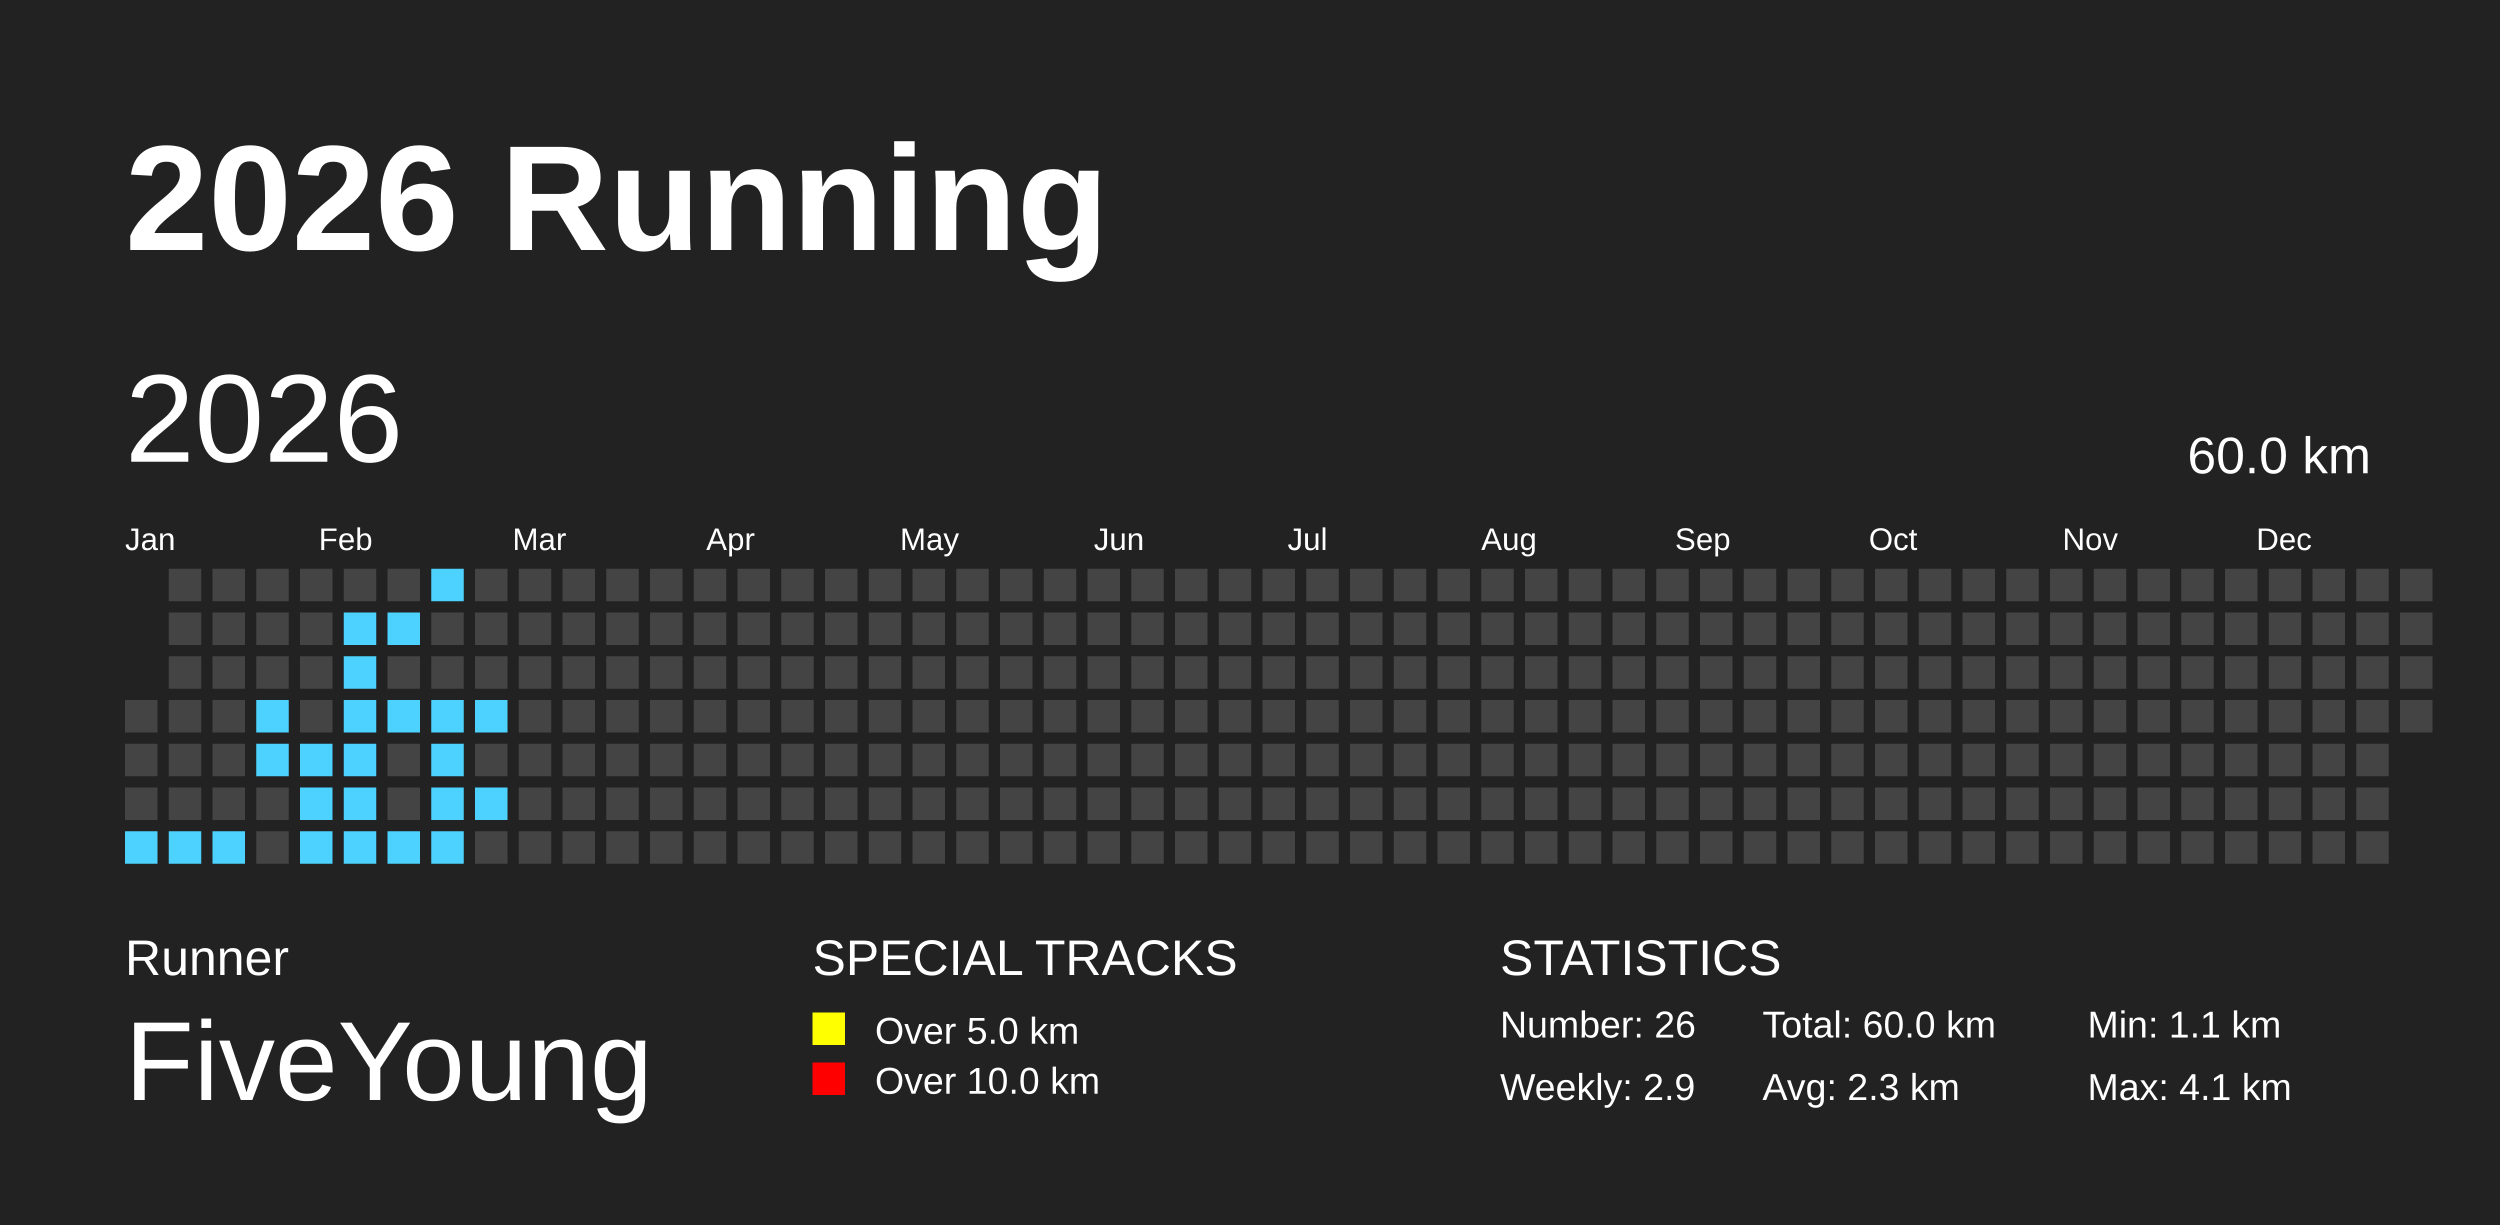
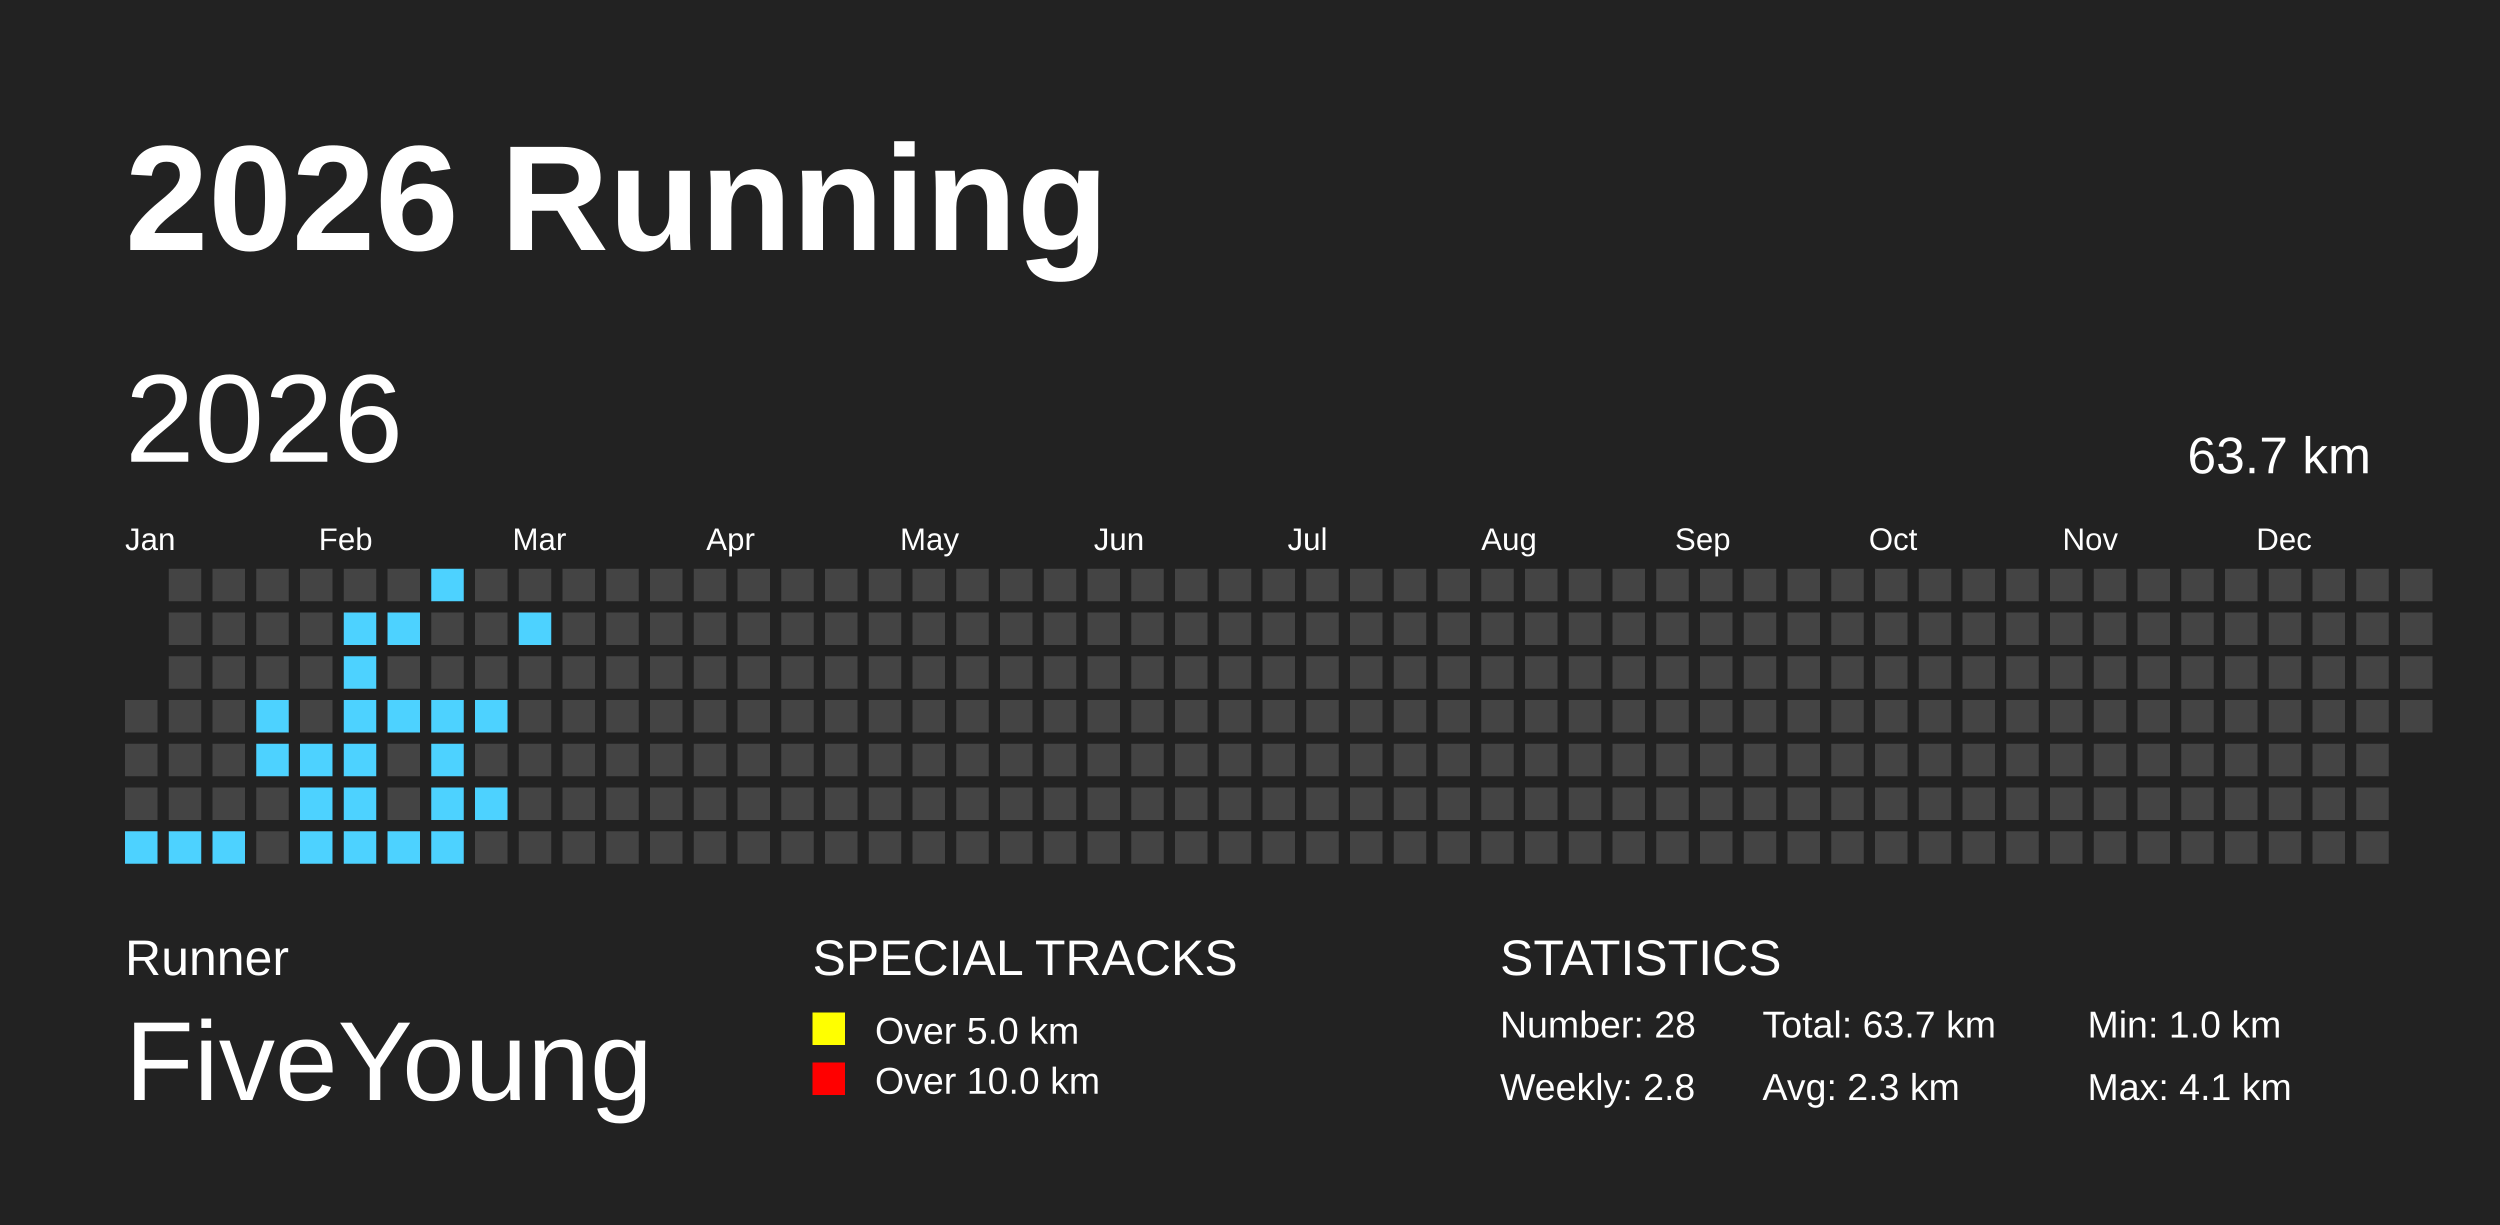
<svg xmlns="http://www.w3.org/2000/svg" baseProfile="full" height="98mm" version="1.1" viewBox="0,0,200,98" width="200mm">
  <defs />
  <rect fill="#222222" height="98" width="200" x="0" y="0" />
  <text fill="#FFFFFF" style="font-size:12px; font-family:Arial; font-weight:bold;" x="10" y="20">2026 Running</text>
  <text fill="#FFFFFF" style="font-size:4px; font-family:Arial" x="10" y="78">Runner</text>
  <text fill="#FFFFFF" style="font-size:9px; font-family:Arial" x="10" y="88">FiveYoung</text>
  <text fill="#FFFFFF" style="font-size:4px; font-family:Arial" x="65" y="78">SPECIAL TRACKS</text>
  <rect fill="yellow" height="2.6" width="2.6" x="65" y="81" />
  <text fill="#FFFFFF" style="font-size:3px; font-family:Arial" x="70" y="83.5">Over 5.0 km</text>
  <rect fill="red" height="2.6" width="2.6" x="65" y="85" />
  <text fill="#FFFFFF" style="font-size:3px; font-family:Arial" x="70" y="87.5">Over 10.0 km</text>
  <text fill="#FFFFFF" style="font-size:4px; font-family:Arial" x="120" y="78">STATISTICS</text>
-   <text fill="#FFFFFF" style="font-size:3px; font-family:Arial" x="120" y="83">Number: 26</text>
-   <text fill="#FFFFFF" style="font-size:3px; font-family:Arial" x="120" y="88">Weekly: 2.9</text>
-   <text fill="#FFFFFF" style="font-size:3px; font-family:Arial" x="141" y="83">Total: 60.0 km</text>
+   <text fill="#FFFFFF" style="font-size:3px; font-family:Arial" x="120" y="83">Number: 28</text>
+   <text fill="#FFFFFF" style="font-size:3px; font-family:Arial" x="120" y="88">Weekly: 2.8</text>
+   <text fill="#FFFFFF" style="font-size:3px; font-family:Arial" x="141" y="83">Total: 63.7 km</text>
  <text fill="#FFFFFF" style="font-size:3px; font-family:Arial" x="141" y="88">Avg: 2.3 km</text>
-   <text fill="#FFFFFF" style="font-size:3px; font-family:Arial" x="167" y="83">Min: 1.1 km</text>
+   <text fill="#FFFFFF" style="font-size:3px; font-family:Arial" x="167" y="83">Min: 1.0 km</text>
  <text fill="#FFFFFF" style="font-size:3px; font-family:Arial" x="167" y="88">Max: 4.1 km</text>
  <text dominant-baseline="hanging" fill="#FFFFFF" style="font-size:10.0px; font-family:Arial;" x="10" y="30">2026</text>
-   <text dominant-baseline="hanging" fill="#FFFFFF" style="font-size:4.125px; font-family:Arial;" x="175" y="35">60.0 km</text>
+   <text dominant-baseline="hanging" fill="#FFFFFF" style="font-size:4.125px; font-family:Arial;" x="175" y="35">63.7 km</text>
  <text fill="#FFFFFF" style="font-size:2.5px; font-family:Arial" x="10.0" y="44">Jan</text>
  <text fill="#FFFFFF" style="font-size:2.5px; font-family:Arial" x="25.5" y="44">Feb</text>
  <text fill="#FFFFFF" style="font-size:2.5px; font-family:Arial" x="41.0" y="44">Mar</text>
  <text fill="#FFFFFF" style="font-size:2.5px; font-family:Arial" x="56.5" y="44">Apr</text>
  <text fill="#FFFFFF" style="font-size:2.5px; font-family:Arial" x="72.0" y="44">May</text>
  <text fill="#FFFFFF" style="font-size:2.5px; font-family:Arial" x="87.5" y="44">Jun</text>
  <text fill="#FFFFFF" style="font-size:2.5px; font-family:Arial" x="103.0" y="44">Jul</text>
  <text fill="#FFFFFF" style="font-size:2.5px; font-family:Arial" x="118.5" y="44">Aug</text>
  <text fill="#FFFFFF" style="font-size:2.5px; font-family:Arial" x="134.0" y="44">Sep</text>
  <text fill="#FFFFFF" style="font-size:2.5px; font-family:Arial" x="149.5" y="44">Oct</text>
  <text fill="#FFFFFF" style="font-size:2.5px; font-family:Arial" x="165.0" y="44">Nov</text>
  <text fill="#FFFFFF" style="font-size:2.5px; font-family:Arial" x="180.5" y="44">Dec</text>
  <rect fill="#444444" height="2.6" width="2.6" x="10.0" y="56.0" />
  <rect fill="#444444" height="2.6" width="2.6" x="10.0" y="59.5" />
  <rect fill="#444444" height="2.6" width="2.6" x="10.0" y="63.0" />
  <rect fill="#4DD2FF" height="2.6" width="2.6" x="10.0" y="66.5" />
  <rect fill="#444444" height="2.6" width="2.6" x="13.5" y="45.5" />
  <rect fill="#444444" height="2.6" width="2.6" x="13.5" y="49.0" />
  <rect fill="#444444" height="2.6" width="2.6" x="13.5" y="52.5" />
  <rect fill="#444444" height="2.6" width="2.6" x="13.5" y="56.0" />
  <rect fill="#444444" height="2.6" width="2.6" x="13.5" y="59.5" />
  <rect fill="#444444" height="2.6" width="2.6" x="13.5" y="63.0" />
  <rect fill="#4DD2FF" height="2.6" width="2.6" x="13.5" y="66.5" />
  <rect fill="#444444" height="2.6" width="2.6" x="17.0" y="45.5" />
  <rect fill="#444444" height="2.6" width="2.6" x="17.0" y="49.0" />
  <rect fill="#444444" height="2.6" width="2.6" x="17.0" y="52.5" />
  <rect fill="#444444" height="2.6" width="2.6" x="17.0" y="56.0" />
  <rect fill="#444444" height="2.6" width="2.6" x="17.0" y="59.5" />
  <rect fill="#444444" height="2.6" width="2.6" x="17.0" y="63.0" />
  <rect fill="#4DD2FF" height="2.6" width="2.6" x="17.0" y="66.5" />
  <rect fill="#444444" height="2.6" width="2.6" x="20.5" y="45.5" />
  <rect fill="#444444" height="2.6" width="2.6" x="20.5" y="49.0" />
  <rect fill="#444444" height="2.6" width="2.6" x="20.5" y="52.5" />
  <rect fill="#4DD2FF" height="2.6" width="2.6" x="20.5" y="56.0" />
  <rect fill="#4DD2FF" height="2.6" width="2.6" x="20.5" y="59.5" />
  <rect fill="#444444" height="2.6" width="2.6" x="20.5" y="63.0" />
  <rect fill="#444444" height="2.6" width="2.6" x="20.5" y="66.5" />
  <rect fill="#444444" height="2.6" width="2.6" x="24.0" y="45.5" />
  <rect fill="#444444" height="2.6" width="2.6" x="24.0" y="49.0" />
  <rect fill="#444444" height="2.6" width="2.6" x="24.0" y="52.5" />
  <rect fill="#444444" height="2.6" width="2.6" x="24.0" y="56.0" />
  <rect fill="#4DD2FF" height="2.6" width="2.6" x="24.0" y="59.5" />
  <rect fill="#4DD2FF" height="2.6" width="2.6" x="24.0" y="63.0" />
  <rect fill="#4DD2FF" height="2.6" width="2.6" x="24.0" y="66.5" />
  <rect fill="#444444" height="2.6" width="2.6" x="27.5" y="45.5" />
  <rect fill="#4DD2FF" height="2.6" width="2.6" x="27.5" y="49.0" />
  <rect fill="#4DD2FF" height="2.6" width="2.6" x="27.5" y="52.5" />
  <rect fill="#4DD2FF" height="2.6" width="2.6" x="27.5" y="56.0" />
  <rect fill="#4DD2FF" height="2.6" width="2.6" x="27.5" y="59.5" />
  <rect fill="#4DD2FF" height="2.6" width="2.6" x="27.5" y="63.0" />
  <rect fill="#4DD2FF" height="2.6" width="2.6" x="27.5" y="66.5" />
  <rect fill="#444444" height="2.6" width="2.6" x="31.0" y="45.5" />
  <rect fill="#4DD2FF" height="2.6" width="2.6" x="31.0" y="49.0" />
  <rect fill="#444444" height="2.6" width="2.6" x="31.0" y="52.5" />
  <rect fill="#4DD2FF" height="2.6" width="2.6" x="31.0" y="56.0" />
  <rect fill="#444444" height="2.6" width="2.6" x="31.0" y="59.5" />
  <rect fill="#444444" height="2.6" width="2.6" x="31.0" y="63.0" />
  <rect fill="#4DD2FF" height="2.6" width="2.6" x="31.0" y="66.5" />
  <rect fill="#4DD2FF" height="2.6" width="2.6" x="34.5" y="45.5" />
  <rect fill="#444444" height="2.6" width="2.6" x="34.5" y="49.0" />
  <rect fill="#444444" height="2.6" width="2.6" x="34.5" y="52.5" />
  <rect fill="#4DD2FF" height="2.6" width="2.6" x="34.5" y="56.0" />
  <rect fill="#4DD2FF" height="2.6" width="2.6" x="34.5" y="59.5" />
  <rect fill="#4DD2FF" height="2.6" width="2.6" x="34.5" y="63.0" />
  <rect fill="#4DD2FF" height="2.6" width="2.6" x="34.5" y="66.5" />
  <rect fill="#444444" height="2.6" width="2.6" x="38.0" y="45.5" />
  <rect fill="#444444" height="2.6" width="2.6" x="38.0" y="49.0" />
  <rect fill="#444444" height="2.6" width="2.6" x="38.0" y="52.5" />
  <rect fill="#4DD2FF" height="2.6" width="2.6" x="38.0" y="56.0" />
  <rect fill="#444444" height="2.6" width="2.6" x="38.0" y="59.5" />
  <rect fill="#4DD2FF" height="2.6" width="2.6" x="38.0" y="63.0" />
  <rect fill="#444444" height="2.6" width="2.6" x="38.0" y="66.5" />
  <rect fill="#444444" height="2.6" width="2.6" x="41.5" y="45.5" />
-   <rect fill="#444444" height="2.6" width="2.6" x="41.5" y="49.0" />
+   <rect fill="#4DD2FF" height="2.6" width="2.6" x="41.5" y="49.0" />
  <rect fill="#444444" height="2.6" width="2.6" x="41.5" y="52.5" />
  <rect fill="#444444" height="2.6" width="2.6" x="41.5" y="56.0" />
  <rect fill="#444444" height="2.6" width="2.6" x="41.5" y="59.5" />
  <rect fill="#444444" height="2.6" width="2.6" x="41.5" y="63.0" />
  <rect fill="#444444" height="2.6" width="2.6" x="41.5" y="66.5" />
  <rect fill="#444444" height="2.6" width="2.6" x="45.0" y="45.5" />
  <rect fill="#444444" height="2.6" width="2.6" x="45.0" y="49.0" />
  <rect fill="#444444" height="2.6" width="2.6" x="45.0" y="52.5" />
  <rect fill="#444444" height="2.6" width="2.6" x="45.0" y="56.0" />
  <rect fill="#444444" height="2.6" width="2.6" x="45.0" y="59.5" />
  <rect fill="#444444" height="2.6" width="2.6" x="45.0" y="63.0" />
  <rect fill="#444444" height="2.6" width="2.6" x="45.0" y="66.5" />
  <rect fill="#444444" height="2.6" width="2.6" x="48.5" y="45.5" />
  <rect fill="#444444" height="2.6" width="2.6" x="48.5" y="49.0" />
  <rect fill="#444444" height="2.6" width="2.6" x="48.5" y="52.5" />
  <rect fill="#444444" height="2.6" width="2.6" x="48.5" y="56.0" />
  <rect fill="#444444" height="2.6" width="2.6" x="48.5" y="59.5" />
  <rect fill="#444444" height="2.6" width="2.6" x="48.5" y="63.0" />
  <rect fill="#444444" height="2.6" width="2.6" x="48.5" y="66.5" />
  <rect fill="#444444" height="2.6" width="2.6" x="52.0" y="45.5" />
  <rect fill="#444444" height="2.6" width="2.6" x="52.0" y="49.0" />
  <rect fill="#444444" height="2.6" width="2.6" x="52.0" y="52.5" />
  <rect fill="#444444" height="2.6" width="2.6" x="52.0" y="56.0" />
  <rect fill="#444444" height="2.6" width="2.6" x="52.0" y="59.5" />
  <rect fill="#444444" height="2.6" width="2.6" x="52.0" y="63.0" />
  <rect fill="#444444" height="2.6" width="2.6" x="52.0" y="66.5" />
  <rect fill="#444444" height="2.6" width="2.6" x="55.5" y="45.5" />
  <rect fill="#444444" height="2.6" width="2.6" x="55.5" y="49.0" />
  <rect fill="#444444" height="2.6" width="2.6" x="55.5" y="52.5" />
  <rect fill="#444444" height="2.6" width="2.6" x="55.5" y="56.0" />
  <rect fill="#444444" height="2.6" width="2.6" x="55.5" y="59.5" />
  <rect fill="#444444" height="2.6" width="2.6" x="55.5" y="63.0" />
  <rect fill="#444444" height="2.6" width="2.6" x="55.5" y="66.5" />
  <rect fill="#444444" height="2.6" width="2.6" x="59.0" y="45.5" />
  <rect fill="#444444" height="2.6" width="2.6" x="59.0" y="49.0" />
  <rect fill="#444444" height="2.6" width="2.6" x="59.0" y="52.5" />
  <rect fill="#444444" height="2.6" width="2.6" x="59.0" y="56.0" />
  <rect fill="#444444" height="2.6" width="2.6" x="59.0" y="59.5" />
  <rect fill="#444444" height="2.6" width="2.6" x="59.0" y="63.0" />
  <rect fill="#444444" height="2.6" width="2.6" x="59.0" y="66.5" />
  <rect fill="#444444" height="2.6" width="2.6" x="62.5" y="45.5" />
  <rect fill="#444444" height="2.6" width="2.6" x="62.5" y="49.0" />
  <rect fill="#444444" height="2.6" width="2.6" x="62.5" y="52.5" />
  <rect fill="#444444" height="2.6" width="2.6" x="62.5" y="56.0" />
  <rect fill="#444444" height="2.6" width="2.6" x="62.5" y="59.5" />
  <rect fill="#444444" height="2.6" width="2.6" x="62.5" y="63.0" />
  <rect fill="#444444" height="2.6" width="2.6" x="62.5" y="66.5" />
  <rect fill="#444444" height="2.6" width="2.6" x="66.0" y="45.5" />
  <rect fill="#444444" height="2.6" width="2.6" x="66.0" y="49.0" />
  <rect fill="#444444" height="2.6" width="2.6" x="66.0" y="52.5" />
  <rect fill="#444444" height="2.6" width="2.6" x="66.0" y="56.0" />
  <rect fill="#444444" height="2.6" width="2.6" x="66.0" y="59.5" />
  <rect fill="#444444" height="2.6" width="2.6" x="66.0" y="63.0" />
  <rect fill="#444444" height="2.6" width="2.6" x="66.0" y="66.5" />
  <rect fill="#444444" height="2.6" width="2.6" x="69.5" y="45.5" />
  <rect fill="#444444" height="2.6" width="2.6" x="69.5" y="49.0" />
  <rect fill="#444444" height="2.6" width="2.6" x="69.5" y="52.5" />
  <rect fill="#444444" height="2.6" width="2.6" x="69.5" y="56.0" />
  <rect fill="#444444" height="2.6" width="2.6" x="69.5" y="59.5" />
  <rect fill="#444444" height="2.6" width="2.6" x="69.5" y="63.0" />
  <rect fill="#444444" height="2.6" width="2.6" x="69.5" y="66.5" />
  <rect fill="#444444" height="2.6" width="2.6" x="73.0" y="45.5" />
  <rect fill="#444444" height="2.6" width="2.6" x="73.0" y="49.0" />
  <rect fill="#444444" height="2.6" width="2.6" x="73.0" y="52.5" />
  <rect fill="#444444" height="2.6" width="2.6" x="73.0" y="56.0" />
  <rect fill="#444444" height="2.6" width="2.6" x="73.0" y="59.5" />
  <rect fill="#444444" height="2.6" width="2.6" x="73.0" y="63.0" />
  <rect fill="#444444" height="2.6" width="2.6" x="73.0" y="66.5" />
  <rect fill="#444444" height="2.6" width="2.6" x="76.5" y="45.5" />
  <rect fill="#444444" height="2.6" width="2.6" x="76.5" y="49.0" />
  <rect fill="#444444" height="2.6" width="2.6" x="76.5" y="52.5" />
  <rect fill="#444444" height="2.6" width="2.6" x="76.5" y="56.0" />
  <rect fill="#444444" height="2.6" width="2.6" x="76.5" y="59.5" />
  <rect fill="#444444" height="2.6" width="2.6" x="76.5" y="63.0" />
  <rect fill="#444444" height="2.6" width="2.6" x="76.5" y="66.5" />
  <rect fill="#444444" height="2.6" width="2.6" x="80.0" y="45.5" />
  <rect fill="#444444" height="2.6" width="2.6" x="80.0" y="49.0" />
  <rect fill="#444444" height="2.6" width="2.6" x="80.0" y="52.5" />
  <rect fill="#444444" height="2.6" width="2.6" x="80.0" y="56.0" />
  <rect fill="#444444" height="2.6" width="2.6" x="80.0" y="59.5" />
  <rect fill="#444444" height="2.6" width="2.6" x="80.0" y="63.0" />
  <rect fill="#444444" height="2.6" width="2.6" x="80.0" y="66.5" />
  <rect fill="#444444" height="2.6" width="2.6" x="83.5" y="45.5" />
  <rect fill="#444444" height="2.6" width="2.6" x="83.5" y="49.0" />
  <rect fill="#444444" height="2.6" width="2.6" x="83.5" y="52.5" />
  <rect fill="#444444" height="2.6" width="2.6" x="83.5" y="56.0" />
  <rect fill="#444444" height="2.6" width="2.6" x="83.5" y="59.5" />
  <rect fill="#444444" height="2.6" width="2.6" x="83.5" y="63.0" />
  <rect fill="#444444" height="2.6" width="2.6" x="83.5" y="66.5" />
  <rect fill="#444444" height="2.6" width="2.6" x="87.0" y="45.5" />
  <rect fill="#444444" height="2.6" width="2.6" x="87.0" y="49.0" />
  <rect fill="#444444" height="2.6" width="2.6" x="87.0" y="52.5" />
  <rect fill="#444444" height="2.6" width="2.6" x="87.0" y="56.0" />
  <rect fill="#444444" height="2.6" width="2.6" x="87.0" y="59.5" />
  <rect fill="#444444" height="2.6" width="2.6" x="87.0" y="63.0" />
  <rect fill="#444444" height="2.6" width="2.6" x="87.0" y="66.5" />
  <rect fill="#444444" height="2.6" width="2.6" x="90.5" y="45.5" />
  <rect fill="#444444" height="2.6" width="2.6" x="90.5" y="49.0" />
  <rect fill="#444444" height="2.6" width="2.6" x="90.5" y="52.5" />
  <rect fill="#444444" height="2.6" width="2.6" x="90.5" y="56.0" />
  <rect fill="#444444" height="2.6" width="2.6" x="90.5" y="59.5" />
  <rect fill="#444444" height="2.6" width="2.6" x="90.5" y="63.0" />
  <rect fill="#444444" height="2.6" width="2.6" x="90.5" y="66.5" />
  <rect fill="#444444" height="2.6" width="2.6" x="94.0" y="45.5" />
  <rect fill="#444444" height="2.6" width="2.6" x="94.0" y="49.0" />
  <rect fill="#444444" height="2.6" width="2.6" x="94.0" y="52.5" />
  <rect fill="#444444" height="2.6" width="2.6" x="94.0" y="56.0" />
  <rect fill="#444444" height="2.6" width="2.6" x="94.0" y="59.5" />
  <rect fill="#444444" height="2.6" width="2.6" x="94.0" y="63.0" />
  <rect fill="#444444" height="2.6" width="2.6" x="94.0" y="66.5" />
  <rect fill="#444444" height="2.6" width="2.6" x="97.5" y="45.5" />
  <rect fill="#444444" height="2.6" width="2.6" x="97.5" y="49.0" />
  <rect fill="#444444" height="2.6" width="2.6" x="97.5" y="52.5" />
  <rect fill="#444444" height="2.6" width="2.6" x="97.5" y="56.0" />
  <rect fill="#444444" height="2.6" width="2.6" x="97.5" y="59.5" />
  <rect fill="#444444" height="2.6" width="2.6" x="97.5" y="63.0" />
  <rect fill="#444444" height="2.6" width="2.6" x="97.5" y="66.5" />
  <rect fill="#444444" height="2.6" width="2.6" x="101.0" y="45.5" />
  <rect fill="#444444" height="2.6" width="2.6" x="101.0" y="49.0" />
  <rect fill="#444444" height="2.6" width="2.6" x="101.0" y="52.5" />
  <rect fill="#444444" height="2.6" width="2.6" x="101.0" y="56.0" />
  <rect fill="#444444" height="2.6" width="2.6" x="101.0" y="59.5" />
  <rect fill="#444444" height="2.6" width="2.6" x="101.0" y="63.0" />
  <rect fill="#444444" height="2.6" width="2.6" x="101.0" y="66.5" />
  <rect fill="#444444" height="2.6" width="2.6" x="104.5" y="45.5" />
  <rect fill="#444444" height="2.6" width="2.6" x="104.5" y="49.0" />
  <rect fill="#444444" height="2.6" width="2.6" x="104.5" y="52.5" />
  <rect fill="#444444" height="2.6" width="2.6" x="104.5" y="56.0" />
  <rect fill="#444444" height="2.6" width="2.6" x="104.5" y="59.5" />
  <rect fill="#444444" height="2.6" width="2.6" x="104.5" y="63.0" />
  <rect fill="#444444" height="2.6" width="2.6" x="104.5" y="66.5" />
  <rect fill="#444444" height="2.6" width="2.6" x="108.0" y="45.5" />
  <rect fill="#444444" height="2.6" width="2.6" x="108.0" y="49.0" />
  <rect fill="#444444" height="2.6" width="2.6" x="108.0" y="52.5" />
  <rect fill="#444444" height="2.6" width="2.6" x="108.0" y="56.0" />
  <rect fill="#444444" height="2.6" width="2.6" x="108.0" y="59.5" />
  <rect fill="#444444" height="2.6" width="2.6" x="108.0" y="63.0" />
  <rect fill="#444444" height="2.6" width="2.6" x="108.0" y="66.5" />
  <rect fill="#444444" height="2.6" width="2.6" x="111.5" y="45.5" />
  <rect fill="#444444" height="2.6" width="2.6" x="111.5" y="49.0" />
  <rect fill="#444444" height="2.6" width="2.6" x="111.5" y="52.5" />
  <rect fill="#444444" height="2.6" width="2.6" x="111.5" y="56.0" />
  <rect fill="#444444" height="2.6" width="2.6" x="111.5" y="59.5" />
  <rect fill="#444444" height="2.6" width="2.6" x="111.5" y="63.0" />
  <rect fill="#444444" height="2.6" width="2.6" x="111.5" y="66.5" />
  <rect fill="#444444" height="2.6" width="2.6" x="115.0" y="45.5" />
  <rect fill="#444444" height="2.6" width="2.6" x="115.0" y="49.0" />
  <rect fill="#444444" height="2.6" width="2.6" x="115.0" y="52.5" />
  <rect fill="#444444" height="2.6" width="2.6" x="115.0" y="56.0" />
  <rect fill="#444444" height="2.6" width="2.6" x="115.0" y="59.5" />
  <rect fill="#444444" height="2.6" width="2.6" x="115.0" y="63.0" />
  <rect fill="#444444" height="2.6" width="2.6" x="115.0" y="66.5" />
  <rect fill="#444444" height="2.6" width="2.6" x="118.5" y="45.5" />
  <rect fill="#444444" height="2.6" width="2.6" x="118.5" y="49.0" />
  <rect fill="#444444" height="2.6" width="2.6" x="118.5" y="52.5" />
  <rect fill="#444444" height="2.6" width="2.6" x="118.5" y="56.0" />
  <rect fill="#444444" height="2.6" width="2.6" x="118.5" y="59.5" />
  <rect fill="#444444" height="2.6" width="2.6" x="118.5" y="63.0" />
  <rect fill="#444444" height="2.6" width="2.6" x="118.5" y="66.5" />
  <rect fill="#444444" height="2.6" width="2.6" x="122.0" y="45.5" />
  <rect fill="#444444" height="2.6" width="2.6" x="122.0" y="49.0" />
  <rect fill="#444444" height="2.6" width="2.6" x="122.0" y="52.5" />
  <rect fill="#444444" height="2.6" width="2.6" x="122.0" y="56.0" />
  <rect fill="#444444" height="2.6" width="2.6" x="122.0" y="59.5" />
  <rect fill="#444444" height="2.6" width="2.6" x="122.0" y="63.0" />
  <rect fill="#444444" height="2.6" width="2.6" x="122.0" y="66.5" />
  <rect fill="#444444" height="2.6" width="2.6" x="125.5" y="45.5" />
  <rect fill="#444444" height="2.6" width="2.6" x="125.5" y="49.0" />
  <rect fill="#444444" height="2.6" width="2.6" x="125.5" y="52.5" />
  <rect fill="#444444" height="2.6" width="2.6" x="125.5" y="56.0" />
  <rect fill="#444444" height="2.6" width="2.6" x="125.5" y="59.5" />
  <rect fill="#444444" height="2.6" width="2.6" x="125.5" y="63.0" />
  <rect fill="#444444" height="2.6" width="2.6" x="125.5" y="66.5" />
  <rect fill="#444444" height="2.6" width="2.6" x="129.0" y="45.5" />
  <rect fill="#444444" height="2.6" width="2.6" x="129.0" y="49.0" />
  <rect fill="#444444" height="2.6" width="2.6" x="129.0" y="52.5" />
  <rect fill="#444444" height="2.6" width="2.6" x="129.0" y="56.0" />
  <rect fill="#444444" height="2.6" width="2.6" x="129.0" y="59.5" />
  <rect fill="#444444" height="2.6" width="2.6" x="129.0" y="63.0" />
  <rect fill="#444444" height="2.6" width="2.6" x="129.0" y="66.5" />
  <rect fill="#444444" height="2.6" width="2.6" x="132.5" y="45.5" />
  <rect fill="#444444" height="2.6" width="2.6" x="132.5" y="49.0" />
  <rect fill="#444444" height="2.6" width="2.6" x="132.5" y="52.5" />
  <rect fill="#444444" height="2.6" width="2.6" x="132.5" y="56.0" />
  <rect fill="#444444" height="2.6" width="2.6" x="132.5" y="59.5" />
  <rect fill="#444444" height="2.6" width="2.6" x="132.5" y="63.0" />
  <rect fill="#444444" height="2.6" width="2.6" x="132.5" y="66.5" />
  <rect fill="#444444" height="2.6" width="2.6" x="136.0" y="45.5" />
  <rect fill="#444444" height="2.6" width="2.6" x="136.0" y="49.0" />
  <rect fill="#444444" height="2.6" width="2.6" x="136.0" y="52.5" />
  <rect fill="#444444" height="2.6" width="2.6" x="136.0" y="56.0" />
  <rect fill="#444444" height="2.6" width="2.6" x="136.0" y="59.5" />
  <rect fill="#444444" height="2.6" width="2.6" x="136.0" y="63.0" />
  <rect fill="#444444" height="2.6" width="2.6" x="136.0" y="66.5" />
  <rect fill="#444444" height="2.6" width="2.6" x="139.5" y="45.5" />
  <rect fill="#444444" height="2.6" width="2.6" x="139.5" y="49.0" />
  <rect fill="#444444" height="2.6" width="2.6" x="139.5" y="52.5" />
  <rect fill="#444444" height="2.6" width="2.6" x="139.5" y="56.0" />
  <rect fill="#444444" height="2.6" width="2.6" x="139.5" y="59.5" />
  <rect fill="#444444" height="2.6" width="2.6" x="139.5" y="63.0" />
  <rect fill="#444444" height="2.6" width="2.6" x="139.5" y="66.5" />
  <rect fill="#444444" height="2.6" width="2.6" x="143.0" y="45.5" />
  <rect fill="#444444" height="2.6" width="2.6" x="143.0" y="49.0" />
  <rect fill="#444444" height="2.6" width="2.6" x="143.0" y="52.5" />
  <rect fill="#444444" height="2.6" width="2.6" x="143.0" y="56.0" />
  <rect fill="#444444" height="2.6" width="2.6" x="143.0" y="59.5" />
  <rect fill="#444444" height="2.6" width="2.6" x="143.0" y="63.0" />
  <rect fill="#444444" height="2.6" width="2.6" x="143.0" y="66.5" />
  <rect fill="#444444" height="2.6" width="2.6" x="146.5" y="45.5" />
  <rect fill="#444444" height="2.6" width="2.6" x="146.5" y="49.0" />
  <rect fill="#444444" height="2.6" width="2.6" x="146.5" y="52.5" />
  <rect fill="#444444" height="2.6" width="2.6" x="146.5" y="56.0" />
  <rect fill="#444444" height="2.6" width="2.6" x="146.5" y="59.5" />
  <rect fill="#444444" height="2.6" width="2.6" x="146.5" y="63.0" />
  <rect fill="#444444" height="2.6" width="2.6" x="146.5" y="66.5" />
  <rect fill="#444444" height="2.6" width="2.6" x="150.0" y="45.5" />
  <rect fill="#444444" height="2.6" width="2.6" x="150.0" y="49.0" />
  <rect fill="#444444" height="2.6" width="2.6" x="150.0" y="52.5" />
  <rect fill="#444444" height="2.6" width="2.6" x="150.0" y="56.0" />
  <rect fill="#444444" height="2.6" width="2.6" x="150.0" y="59.5" />
  <rect fill="#444444" height="2.6" width="2.6" x="150.0" y="63.0" />
  <rect fill="#444444" height="2.6" width="2.6" x="150.0" y="66.5" />
  <rect fill="#444444" height="2.6" width="2.6" x="153.5" y="45.5" />
  <rect fill="#444444" height="2.6" width="2.6" x="153.5" y="49.0" />
  <rect fill="#444444" height="2.6" width="2.6" x="153.5" y="52.5" />
  <rect fill="#444444" height="2.6" width="2.6" x="153.5" y="56.0" />
  <rect fill="#444444" height="2.6" width="2.6" x="153.5" y="59.5" />
  <rect fill="#444444" height="2.6" width="2.6" x="153.5" y="63.0" />
  <rect fill="#444444" height="2.6" width="2.6" x="153.5" y="66.5" />
  <rect fill="#444444" height="2.6" width="2.6" x="157.0" y="45.5" />
  <rect fill="#444444" height="2.6" width="2.6" x="157.0" y="49.0" />
  <rect fill="#444444" height="2.6" width="2.6" x="157.0" y="52.5" />
  <rect fill="#444444" height="2.6" width="2.6" x="157.0" y="56.0" />
  <rect fill="#444444" height="2.6" width="2.6" x="157.0" y="59.5" />
  <rect fill="#444444" height="2.6" width="2.6" x="157.0" y="63.0" />
  <rect fill="#444444" height="2.6" width="2.6" x="157.0" y="66.5" />
  <rect fill="#444444" height="2.6" width="2.6" x="160.5" y="45.5" />
  <rect fill="#444444" height="2.6" width="2.6" x="160.5" y="49.0" />
  <rect fill="#444444" height="2.6" width="2.6" x="160.5" y="52.5" />
  <rect fill="#444444" height="2.6" width="2.6" x="160.5" y="56.0" />
  <rect fill="#444444" height="2.6" width="2.6" x="160.5" y="59.5" />
  <rect fill="#444444" height="2.6" width="2.6" x="160.5" y="63.0" />
  <rect fill="#444444" height="2.6" width="2.6" x="160.5" y="66.5" />
  <rect fill="#444444" height="2.6" width="2.6" x="164.0" y="45.5" />
  <rect fill="#444444" height="2.6" width="2.6" x="164.0" y="49.0" />
  <rect fill="#444444" height="2.6" width="2.6" x="164.0" y="52.5" />
  <rect fill="#444444" height="2.6" width="2.6" x="164.0" y="56.0" />
  <rect fill="#444444" height="2.6" width="2.6" x="164.0" y="59.5" />
  <rect fill="#444444" height="2.6" width="2.6" x="164.0" y="63.0" />
  <rect fill="#444444" height="2.6" width="2.6" x="164.0" y="66.5" />
  <rect fill="#444444" height="2.6" width="2.6" x="167.5" y="45.5" />
  <rect fill="#444444" height="2.6" width="2.6" x="167.5" y="49.0" />
  <rect fill="#444444" height="2.6" width="2.6" x="167.5" y="52.5" />
  <rect fill="#444444" height="2.6" width="2.6" x="167.5" y="56.0" />
  <rect fill="#444444" height="2.6" width="2.6" x="167.5" y="59.5" />
  <rect fill="#444444" height="2.6" width="2.6" x="167.5" y="63.0" />
  <rect fill="#444444" height="2.6" width="2.6" x="167.5" y="66.5" />
  <rect fill="#444444" height="2.6" width="2.6" x="171.0" y="45.5" />
  <rect fill="#444444" height="2.6" width="2.6" x="171.0" y="49.0" />
  <rect fill="#444444" height="2.6" width="2.6" x="171.0" y="52.5" />
  <rect fill="#444444" height="2.6" width="2.6" x="171.0" y="56.0" />
  <rect fill="#444444" height="2.6" width="2.6" x="171.0" y="59.5" />
  <rect fill="#444444" height="2.6" width="2.6" x="171.0" y="63.0" />
  <rect fill="#444444" height="2.6" width="2.6" x="171.0" y="66.5" />
  <rect fill="#444444" height="2.6" width="2.6" x="174.5" y="45.5" />
  <rect fill="#444444" height="2.6" width="2.6" x="174.5" y="49.0" />
  <rect fill="#444444" height="2.6" width="2.6" x="174.5" y="52.5" />
  <rect fill="#444444" height="2.6" width="2.6" x="174.5" y="56.0" />
  <rect fill="#444444" height="2.6" width="2.6" x="174.5" y="59.5" />
  <rect fill="#444444" height="2.6" width="2.6" x="174.5" y="63.0" />
  <rect fill="#444444" height="2.6" width="2.6" x="174.5" y="66.5" />
  <rect fill="#444444" height="2.6" width="2.6" x="178.0" y="45.5" />
  <rect fill="#444444" height="2.6" width="2.6" x="178.0" y="49.0" />
  <rect fill="#444444" height="2.6" width="2.6" x="178.0" y="52.5" />
  <rect fill="#444444" height="2.6" width="2.6" x="178.0" y="56.0" />
  <rect fill="#444444" height="2.6" width="2.6" x="178.0" y="59.5" />
  <rect fill="#444444" height="2.6" width="2.6" x="178.0" y="63.0" />
  <rect fill="#444444" height="2.6" width="2.6" x="178.0" y="66.5" />
  <rect fill="#444444" height="2.6" width="2.6" x="181.5" y="45.5" />
  <rect fill="#444444" height="2.6" width="2.6" x="181.5" y="49.0" />
  <rect fill="#444444" height="2.6" width="2.6" x="181.5" y="52.5" />
  <rect fill="#444444" height="2.6" width="2.6" x="181.5" y="56.0" />
  <rect fill="#444444" height="2.6" width="2.6" x="181.5" y="59.5" />
  <rect fill="#444444" height="2.6" width="2.6" x="181.5" y="63.0" />
  <rect fill="#444444" height="2.6" width="2.6" x="181.5" y="66.5" />
  <rect fill="#444444" height="2.6" width="2.6" x="185.0" y="45.5" />
  <rect fill="#444444" height="2.6" width="2.6" x="185.0" y="49.0" />
  <rect fill="#444444" height="2.6" width="2.6" x="185.0" y="52.5" />
  <rect fill="#444444" height="2.6" width="2.6" x="185.0" y="56.0" />
  <rect fill="#444444" height="2.6" width="2.6" x="185.0" y="59.5" />
  <rect fill="#444444" height="2.6" width="2.6" x="185.0" y="63.0" />
  <rect fill="#444444" height="2.6" width="2.6" x="185.0" y="66.5" />
  <rect fill="#444444" height="2.6" width="2.6" x="188.5" y="45.5" />
  <rect fill="#444444" height="2.6" width="2.6" x="188.5" y="49.0" />
  <rect fill="#444444" height="2.6" width="2.6" x="188.5" y="52.5" />
  <rect fill="#444444" height="2.6" width="2.6" x="188.5" y="56.0" />
  <rect fill="#444444" height="2.6" width="2.6" x="188.5" y="59.5" />
  <rect fill="#444444" height="2.6" width="2.6" x="188.5" y="63.0" />
  <rect fill="#444444" height="2.6" width="2.6" x="188.5" y="66.5" />
  <rect fill="#444444" height="2.6" width="2.6" x="192.0" y="45.5" />
  <rect fill="#444444" height="2.6" width="2.6" x="192.0" y="49.0" />
  <rect fill="#444444" height="2.6" width="2.6" x="192.0" y="52.5" />
  <rect fill="#444444" height="2.6" width="2.6" x="192.0" y="56.0" />
</svg>
